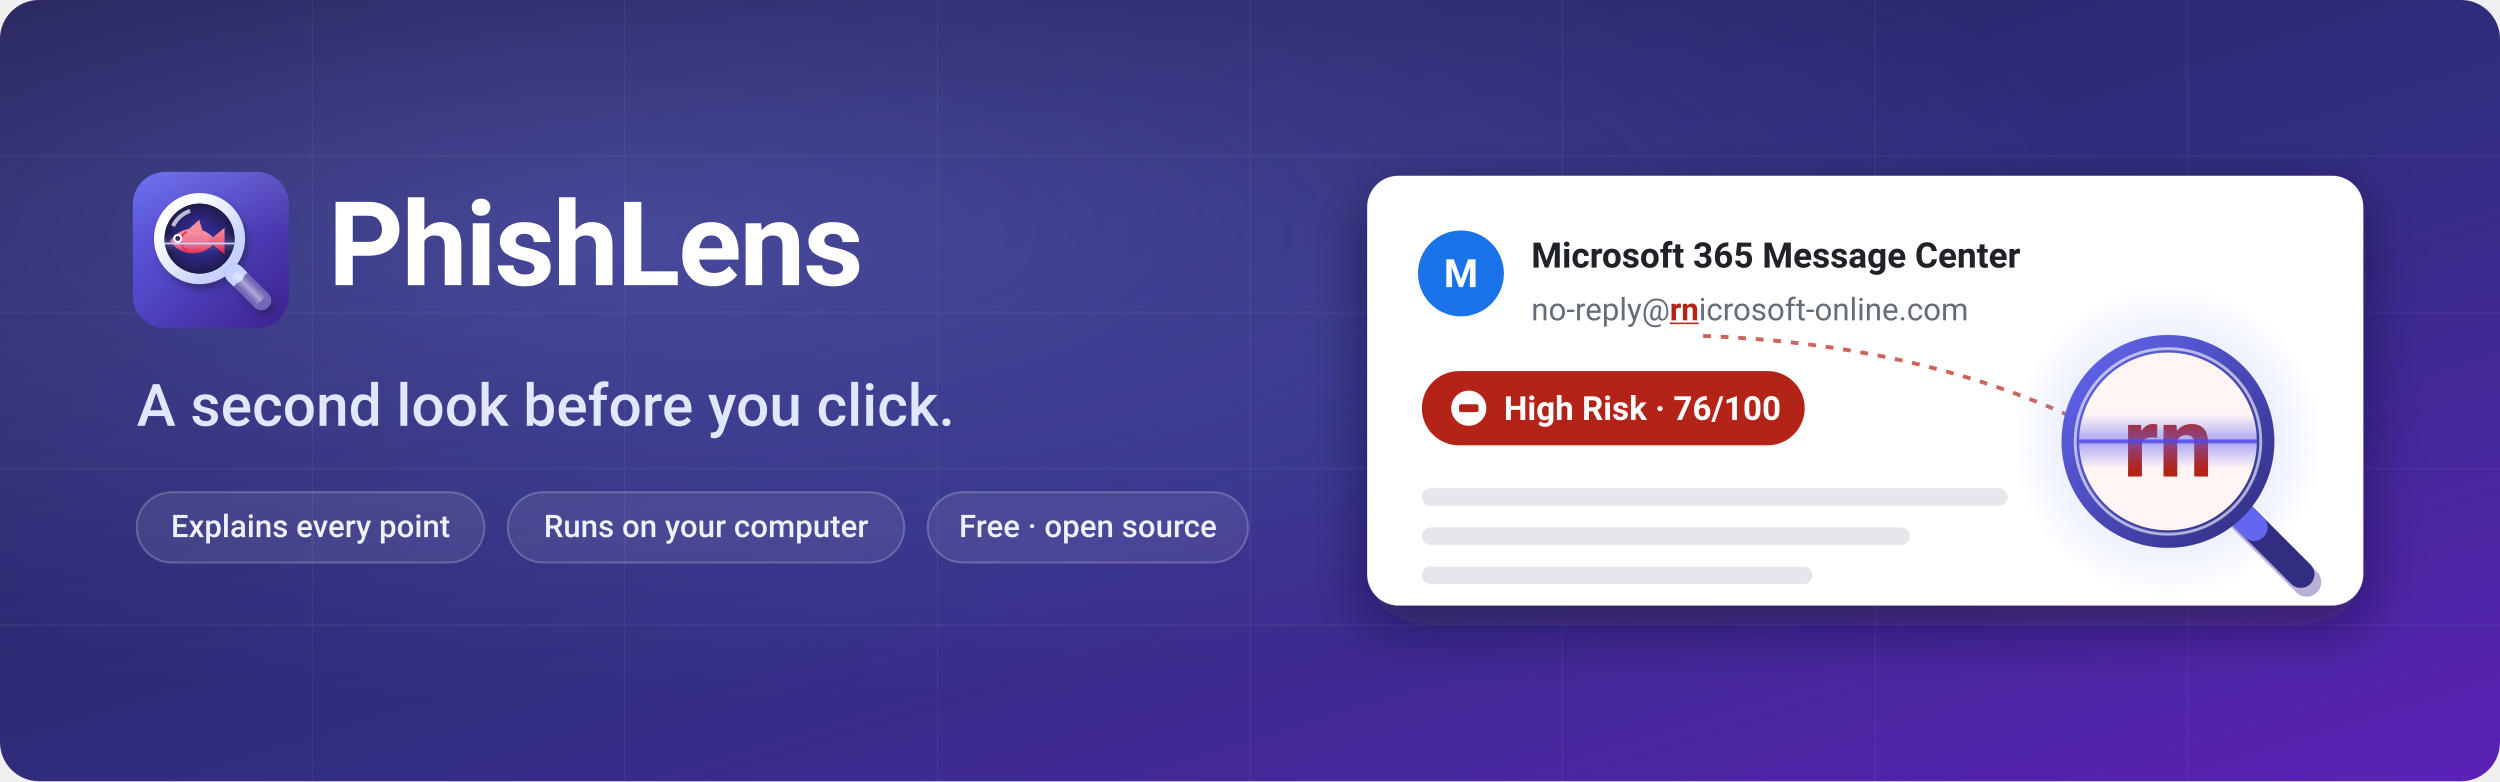
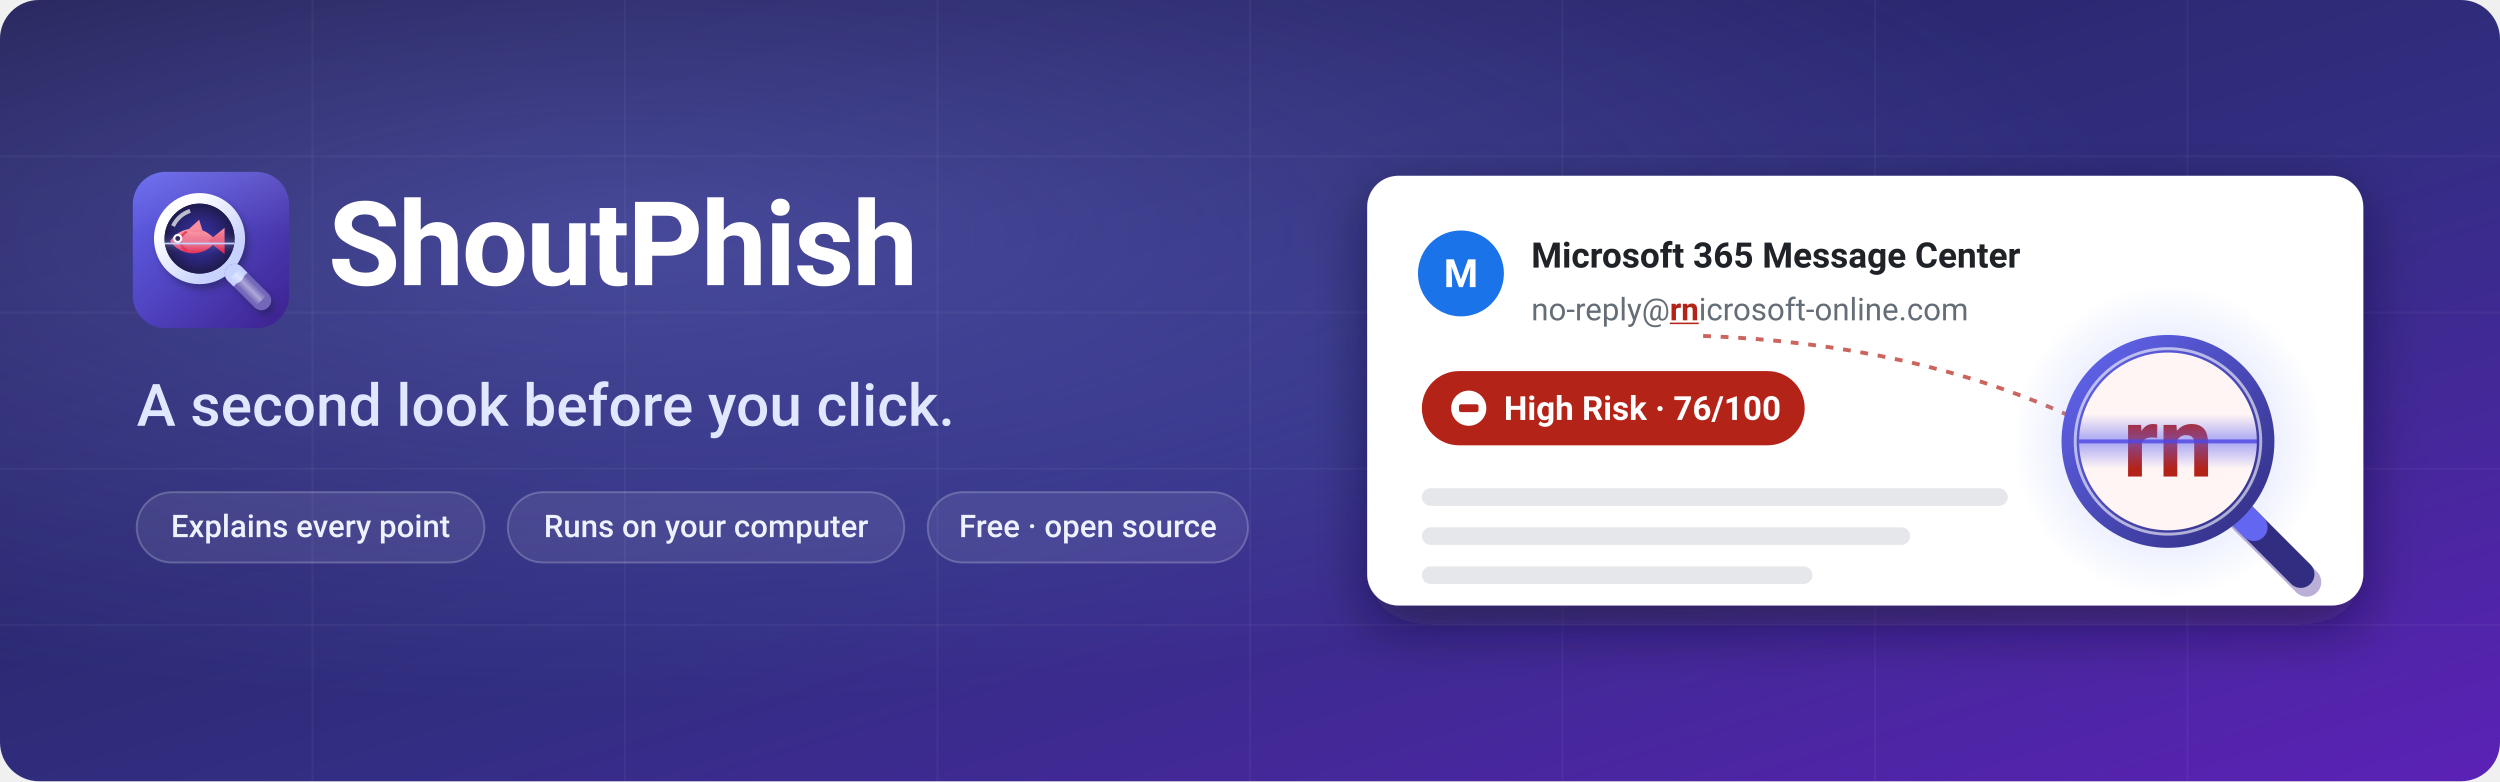
<svg xmlns="http://www.w3.org/2000/svg" viewBox="0 0 1280 400" width="1280" height="400" role="img" aria-labelledby="hero-title hero-desc">
  <style>
    text { font-family: -apple-system, BlinkMacSystemFont, "Segoe UI", Roboto, "Helvetica Neue", Arial, sans-serif; }
    .word { fill: #ffffff; font-weight: 700; letter-spacing: -1px; }
    .tag { fill: #e0e7ff; font-weight: 500; }
    .chip { fill: rgba(255,255,255,0.08); stroke: rgba(255,255,255,0.22); }
    .chip-t { fill: #eef2ff; font-weight: 500; }
    .card { fill: #ffffff; }
    .ink { fill: #1f2328; }
    .muted { fill: #656d76; }
    .hit { fill: #b42318; font-weight: 700; }
    .pill { fill: #b42318; }
    .pill-t { fill: #ffffff; font-weight: 600; }
    .line { fill: #e5e7eb; }

    .lens { animation: drift 7s ease-in-out infinite; transform-origin: 1110px 226px; }
    .glow { animation: glow 3.5s ease-in-out infinite; }
    .scan { animation: scan 3.2s ease-in-out infinite; }

    @keyframes drift {
      0%, 100% { transform: translate(0, 0); }
      50% { transform: translate(6px, -4px); }
    }
    @keyframes glow {
      0%, 100% { opacity: 0.35; }
      50% { opacity: 0.75; }
    }
    @keyframes scan {
      0%, 100% { transform: translateY(-30px); }
      50% { transform: translateY(30px); }
    }
    @media (prefers-reduced-motion: reduce) {
      .lens, .glow, .scan { animation: none; }
    }
  </style>
  <defs>
    <linearGradient id="bg" x1="0" y1="0" x2="1" y2="1">
      <stop offset="0" stop-color="#1e1b4b" />
      <stop offset="0.55" stop-color="#312e81" />
      <stop offset="1" stop-color="#5b21b6" />
    </linearGradient>
    <radialGradient id="halo" cx="0.5" cy="0.5" r="0.5">
      <stop offset="0" stop-color="#a5b4fc" stop-opacity="0.6" />
      <stop offset="1" stop-color="#a5b4fc" stop-opacity="0" />
    </radialGradient>
    <radialGradient id="spot" cx="0.25" cy="0.3" r="0.6">
      <stop offset="0" stop-color="#818cf8" stop-opacity="0.35" />
      <stop offset="1" stop-color="#818cf8" stop-opacity="0" />
    </radialGradient>
    <linearGradient id="tile" gradientUnits="userSpaceOnUse" x1="-1" y1="-1" x2="1" y2="1">
      <stop offset="0" stop-color="#6366f1" />
      <stop offset="1" stop-color="#3b1f8c" />
    </linearGradient>
    <linearGradient id="tile-sheen" gradientUnits="userSpaceOnUse" x1="0" y1="-1" x2="0" y2="-0.2">
      <stop offset="0" stop-color="#ffffff" stop-opacity="0.096" />
      <stop offset="1" stop-color="#ffffff" stop-opacity="0" />
    </linearGradient>
    <radialGradient id="glass" gradientUnits="userSpaceOnUse" cx="-0.14" cy="-0.14" r="0.43">
      <stop offset="0" stop-color="#3730a3" />
      <stop offset="0.25" stop-color="#342d98" />
      <stop offset="0.5" stop-color="#2e2984" />
      <stop offset="0.75" stop-color="#27226a" />
      <stop offset="1" stop-color="#1e1b4b" />
    </radialGradient>
    <linearGradient id="rim" gradientUnits="userSpaceOnUse" x1="-0.42" y1="-0.42" x2="0.14" y2="0.14">
      <stop offset="0" stop-color="#ffffff" />
      <stop offset="1" stop-color="#c7d2fe" />
    </linearGradient>
    <linearGradient id="grip-ridge" gradientUnits="userSpaceOnUse" x1="0.391" y1="0.509" x2="0.509" y2="0.391">
      <stop offset="0" stop-color="#ffffff" stop-opacity="0" />
      <stop offset="0.5" stop-color="#ffffff" stop-opacity="0.42" />
      <stop offset="1" stop-color="#ffffff" stop-opacity="0" />
    </linearGradient>
    <linearGradient id="fish" gradientUnits="userSpaceOnUse" x1="0" y1="-0.12" x2="0" y2="0.12">
      <stop offset="0" stop-color="#fda4af" />
      <stop offset="1" stop-color="#e53157" />
    </linearGradient>
    <linearGradient id="fin" gradientUnits="userSpaceOnUse" x1="0" y1="-0.12" x2="0" y2="0.12">
      <stop offset="0" stop-color="#f990a0" />
      <stop offset="1" stop-color="#e11d48" />
    </linearGradient>
    <linearGradient id="scan-line" gradientUnits="userSpaceOnUse" x1="0" y1="-0.22" x2="0" y2="0.06">
      <stop offset="0" stop-color="#c7d2fe" stop-opacity="0" />
      <stop offset="0.125" stop-color="#c7d2fe" stop-opacity="0.019" />
      <stop offset="0.25" stop-color="#c7d2fe" stop-opacity="0.066" />
      <stop offset="0.375" stop-color="#c7d2fe" stop-opacity="0.14" />
      <stop offset="0.414" stop-color="#c7d2fe" stop-opacity="0.176" />
      <stop offset="0.457" stop-color="#c7d2fe" stop-opacity="0.488" />
      <stop offset="0.479" stop-color="#c7d2fe" stop-opacity="0.84" />
      <stop offset="0.5" stop-color="#c7d2fe" stop-opacity="1" />
      <stop offset="0.521" stop-color="#c7d2fe" stop-opacity="0.84" />
      <stop offset="0.543" stop-color="#c7d2fe" stop-opacity="0.488" />
      <stop offset="0.586" stop-color="#c7d2fe" stop-opacity="0.176" />
      <stop offset="0.625" stop-color="#c7d2fe" stop-opacity="0.14" />
      <stop offset="0.75" stop-color="#c7d2fe" stop-opacity="0.066" />
      <stop offset="0.875" stop-color="#c7d2fe" stop-opacity="0.019" />
      <stop offset="1" stop-color="#c7d2fe" stop-opacity="0" />
    </linearGradient>
    <filter id="tile-shadow" x="-20%" y="-20%" width="140%" height="140%">
      <feGaussianBlur stdDeviation="0.036" />
    </filter>
    <linearGradient id="rim-dark" x1="0" y1="0" x2="1" y2="1">
      <stop offset="0" stop-color="#6366f1" />
      <stop offset="1" stop-color="#312e81" />
    </linearGradient>
    <linearGradient id="beam" x1="0" y1="0" x2="0" y2="1">
      <stop offset="0" stop-color="#6366f1" stop-opacity="0" />
      <stop offset="0.5" stop-color="#6366f1" stop-opacity="0.55" />
      <stop offset="1" stop-color="#6366f1" stop-opacity="0" />
    </linearGradient>
    <filter id="shadow" x="-10%" y="-20%" width="120%" height="150%">
      <feDropShadow dx="0" dy="10" stdDeviation="14" flood-color="#0b0820" flood-opacity="0.5" />
    </filter>
    <clipPath id="tile-glass">
      <circle cx="-0.14" cy="-0.14" r="0.43" />
    </clipPath>
    <clipPath id="big-glass">
      <circle cx="1110" cy="226" r="50" />
    </clipPath>
  </defs>
  <rect width="1280" height="400" rx="20" fill="url(#bg)" />
  <rect width="1280" height="400" rx="20" fill="url(#spot)" />
  <g stroke="#ffffff" stroke-opacity="0.04">
    <path d="M0 80 H1280 M0 160 H1280 M0 240 H1280 M0 320 H1280" />
    <path d="M160 0 V400 M320 0 V400 M480 0 V400 M640 0 V400 M800 0 V400 M960 0 V400 M1120 0 V400" />
  </g>
  <g transform="translate(108 128) scale(41.6667)">
    <rect x="-0.96" y="-0.96" width="1.92" height="1.92" rx="0.4" fill="url(#tile)" />
    <rect x="-0.96" y="-0.96" width="1.92" height="1.92" rx="0.4" fill="url(#tile-sheen)" />
    <g filter="url(#tile-shadow)" opacity="0.45">
      <circle cx="-0.09" cy="-0.07" r="0.56" fill="#1e1b4b" />
      <path d="M0.34 0.36 L0.67 0.69" stroke="#1e1b4b" stroke-width="0.24" stroke-linecap="round" />
    </g>
    <circle cx="-0.14" cy="-0.14" r="0.495" fill="none" stroke="url(#rim)" stroke-width="0.13" />
    <path d="M0.29 0.29 L0.62 0.62" stroke="#7367ba" stroke-width="0.24" stroke-linecap="round" />
    <path d="M0.29 0.29 L0.363 0.363" stroke="#c7d2fe" stroke-width="0.24" />
    <circle cx="0.29" cy="0.29" r="0.12" fill="#c7d2fe" />
    <path d="M0.29 0.29 L0.62 0.62" stroke="url(#grip-ridge)" stroke-width="0.168" />
    <circle cx="-0.14" cy="-0.14" r="0.43" fill="url(#glass)" />
    <g clip-path="url(#tile-glass)">
      <g transform="translate(-0.22 -0.11) scale(1.25)">
        <path d="M-0.225 0 A0.27 0.27 0 0 1 0.225 0 A0.27 0.27 0 0 1 -0.225 0 Z" fill="url(#fish)" />
        <path d="M0.15 0 L0.31 -0.13 L0.31 0.13 Z" fill="url(#fin)" />
        <path d="M-0.06 -0.1 L0.06 -0.21 L0.1 -0.08 Z" fill="url(#fin)" />
        <path d="M-0.06 -0.092 A0.1 0.1 0 0 0 -0.06 0.092" fill="none" stroke="#e11d48" stroke-opacity="0.7" stroke-width="0.024" />
        <circle cx="-0.15" cy="-0.025" r="0.045" fill="#ffffff" />
        <circle cx="-0.15" cy="-0.025" r="0.024" fill="#1e1b4b" />
      </g>
      <rect x="-0.6" y="-0.22" width="1.2" height="0.28" fill="url(#scan-line)" />
      <path d="M-0.466 -0.294 A0.36 0.36 0 0 1 -0.256 -0.481" fill="none" stroke="#ffffff" stroke-opacity="0.7" stroke-width="0.05" />
    </g>
  </g>
-   <text class="word" x="168" y="146" font-size="60">PhishLens</text>
+   <text class="word" x="168" y="146" font-size="60">ShoutPhish</text>
  <text class="tag" x="70" y="218" font-size="30">A second look before you click.</text>
  <g font-size="16">
    <rect class="chip" x="70" y="252" width="178" height="36" rx="18" />
    <text class="chip-t" x="159" y="275" text-anchor="middle" textLength="146">Explains every point</text>
    <rect class="chip" x="260" y="252" width="203" height="36" rx="18" />
    <text class="chip-t" x="361.5" y="275" text-anchor="middle" textLength="171">Runs on your computer</text>
    <rect class="chip" x="475" y="252" width="164" height="36" rx="18" />
    <text class="chip-t" x="557" y="275" text-anchor="middle" textLength="132">Free · open source</text>
  </g>
  <g filter="url(#shadow)">
    <rect class="card" x="700" y="90" width="510" height="220" rx="16" />
  </g>
  <circle cx="748" cy="140" r="22" fill="#1a73e8" />
  <text x="748" y="147" font-size="20" fill="#ffffff" font-weight="600" text-anchor="middle">M</text>
  <text class="ink" x="784" y="137" font-size="18" font-weight="600">Microsoft 365 Message Center</text>
  <text class="muted" x="784" y="164" font-size="16">no-reply@<tspan class="hit" text-decoration="underline">rn</tspan>icrosoft-online.com</text>
  <rect class="pill" x="728" y="190" width="196" height="38" rx="19" />
  <circle cx="752" cy="209" r="9" fill="#ffffff" />
  <rect x="747" y="207" width="10" height="4" rx="1" fill="#b42318" />
  <text class="pill-t" x="770" y="215" font-size="17" textLength="138">High Risk · 76/100</text>
  <rect class="line" x="728" y="250" width="300" height="9" rx="4.5" />
  <rect class="line" x="728" y="270" width="250" height="9" rx="4.5" />
  <rect class="line" x="728" y="290" width="200" height="9" rx="4.5" />
  <path d="M872 172 Q 980 176 1062 214" fill="none" stroke="#b42318" stroke-width="2" stroke-dasharray="4 5" stroke-opacity="0.7" />
  <g class="lens">
    <circle class="glow" cx="1110" cy="226" r="80" fill="url(#halo)" />
    <path d="M1146 262 L1178 294" stroke="#3b1f8c" stroke-opacity="0.35" stroke-width="15" stroke-linecap="round" transform="translate(3 4)" />
    <path d="M1146 262 L1178 294" stroke="#312e81" stroke-width="14" stroke-linecap="round" />
    <path d="M1146 262 L1154 270" stroke="#6366f1" stroke-width="14" stroke-linecap="round" />
    <g clip-path="url(#big-glass)">
      <circle cx="1110" cy="226" r="50" fill="#fff5f5" />
      <text x="1110" y="244" font-size="50" font-weight="700" text-anchor="middle" fill="#b42318">rn</text>
      <rect class="scan" x="1056" y="212" width="108" height="28" fill="url(#beam)" />
      <rect class="scan" x="1056" y="225" width="108" height="2" fill="#4f46e5" opacity="0.8" />
    </g>
    <circle cx="1110" cy="226" r="50" fill="none" stroke="url(#rim-dark)" stroke-width="9" />
    <circle cx="1110" cy="226" r="47.5" fill="none" stroke="#ffffff" stroke-opacity="0.6" stroke-width="1.5" />
  </g>
</svg>
